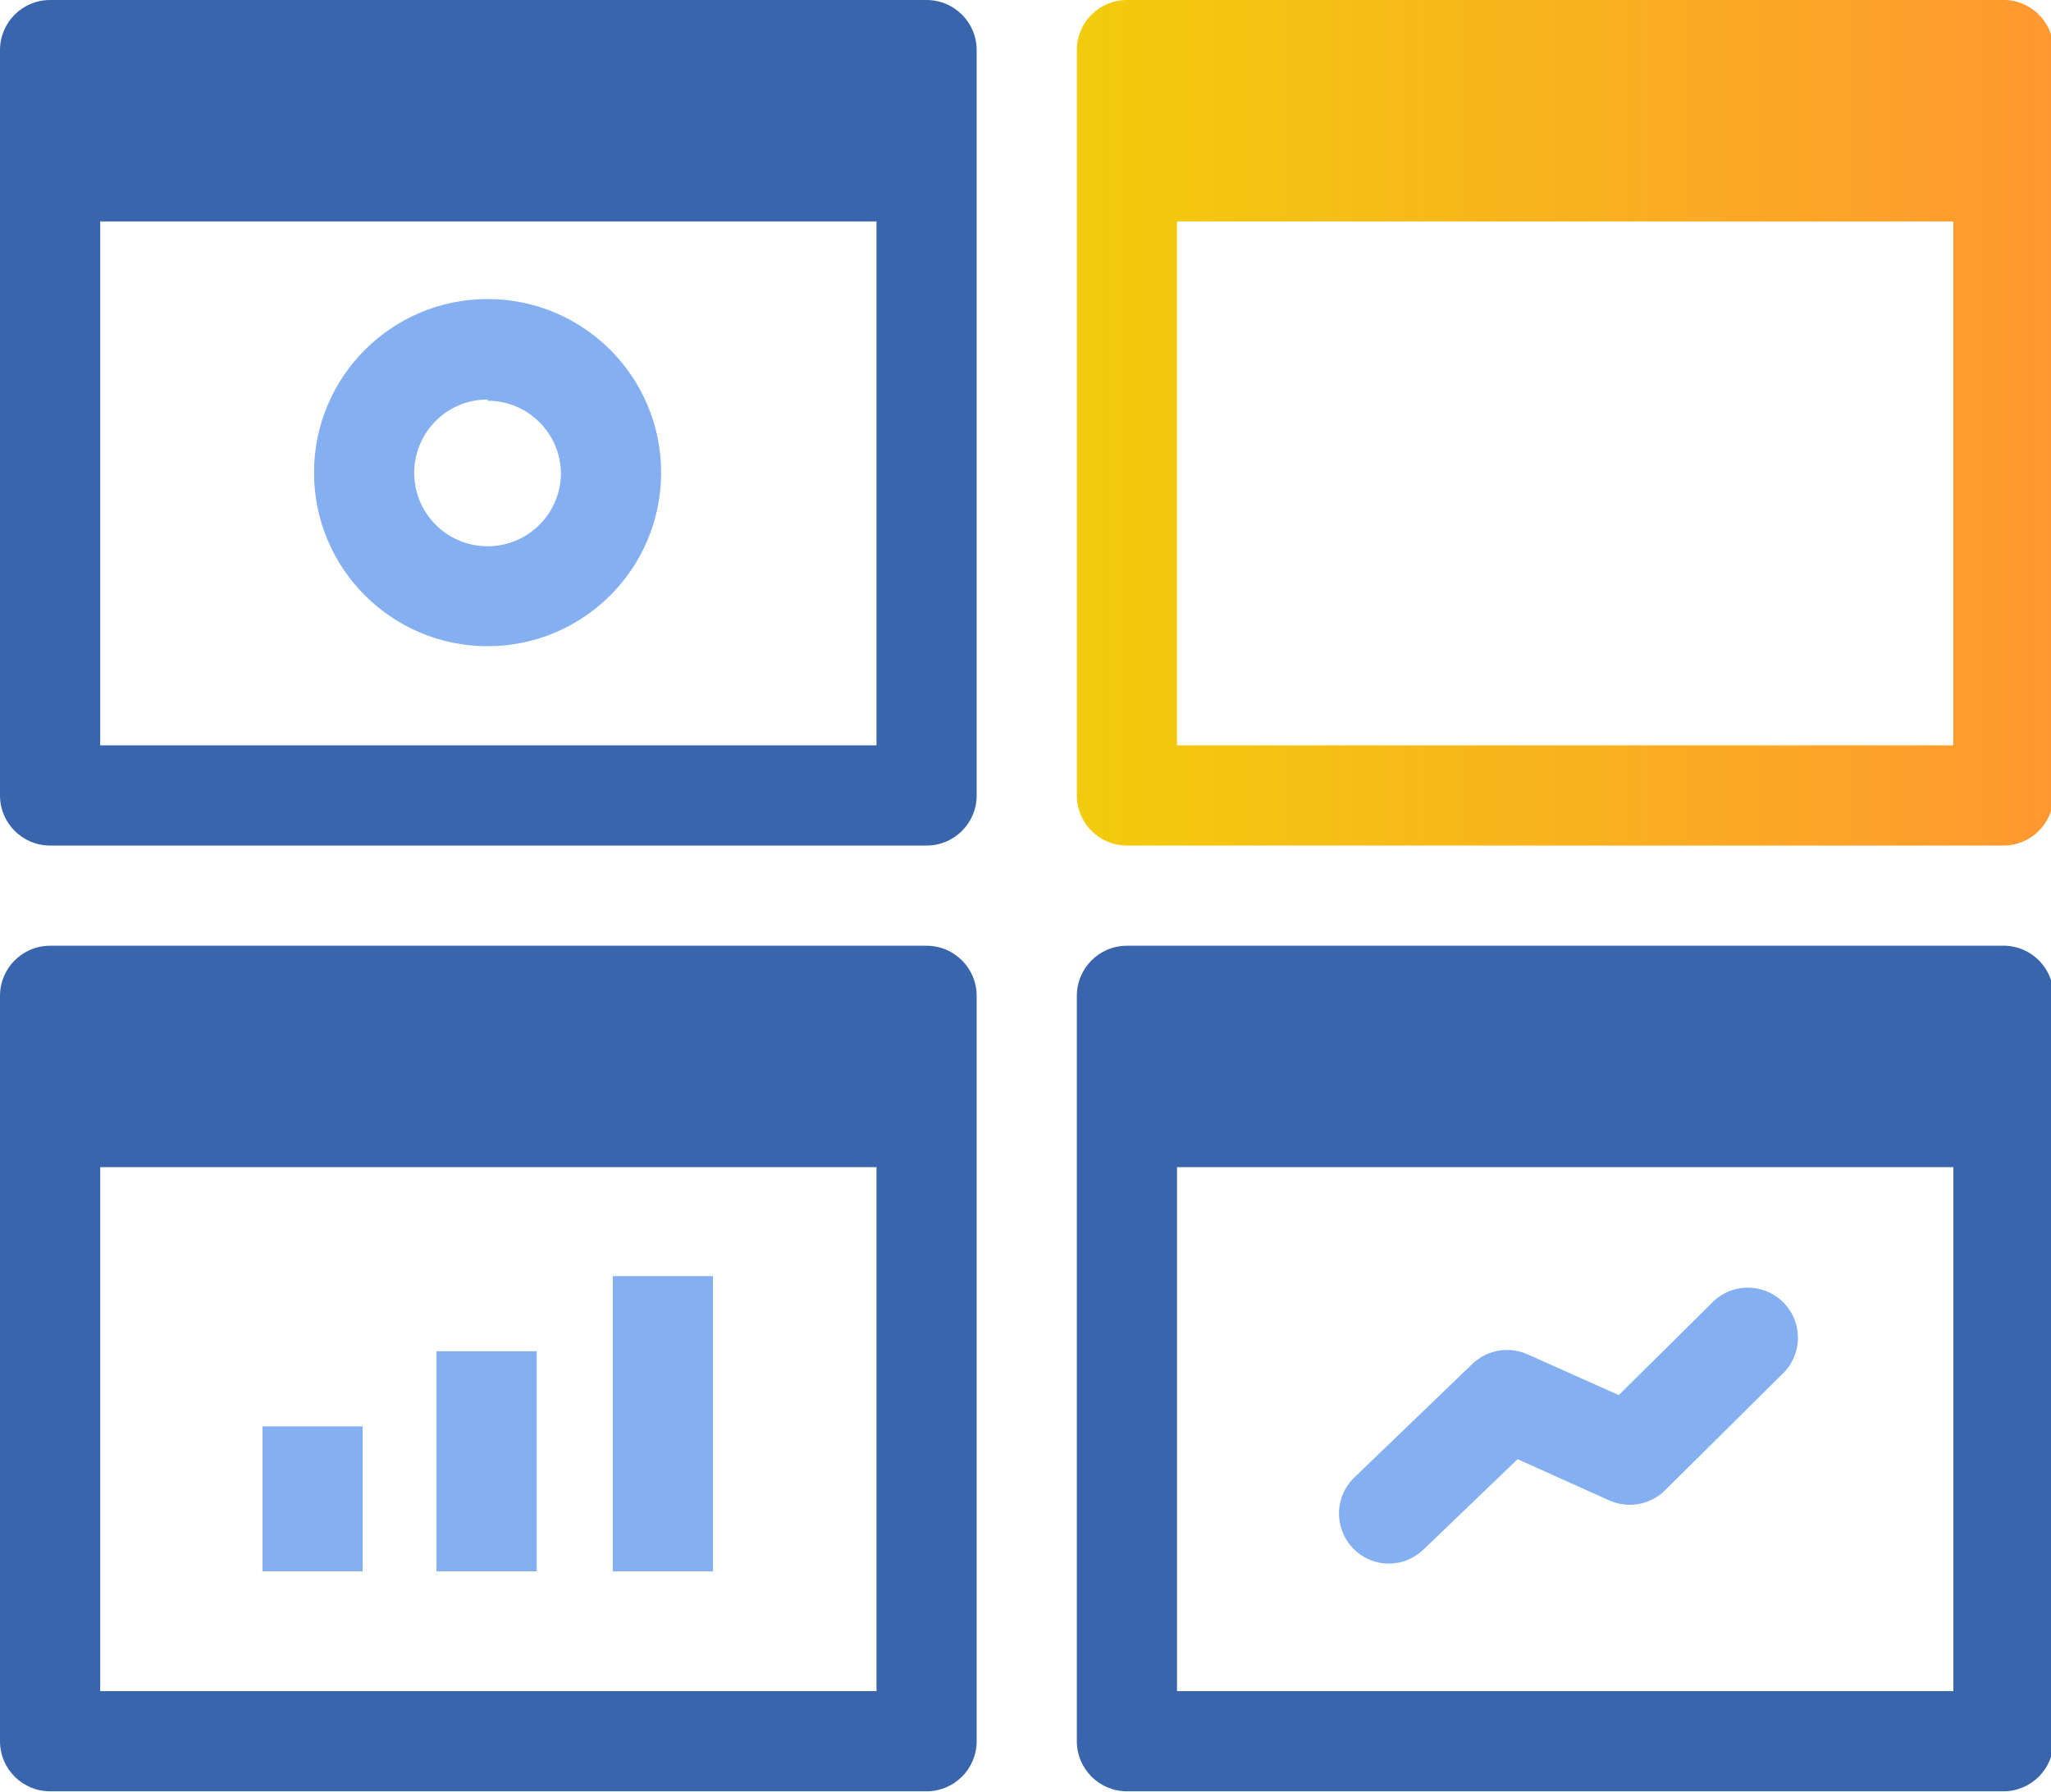
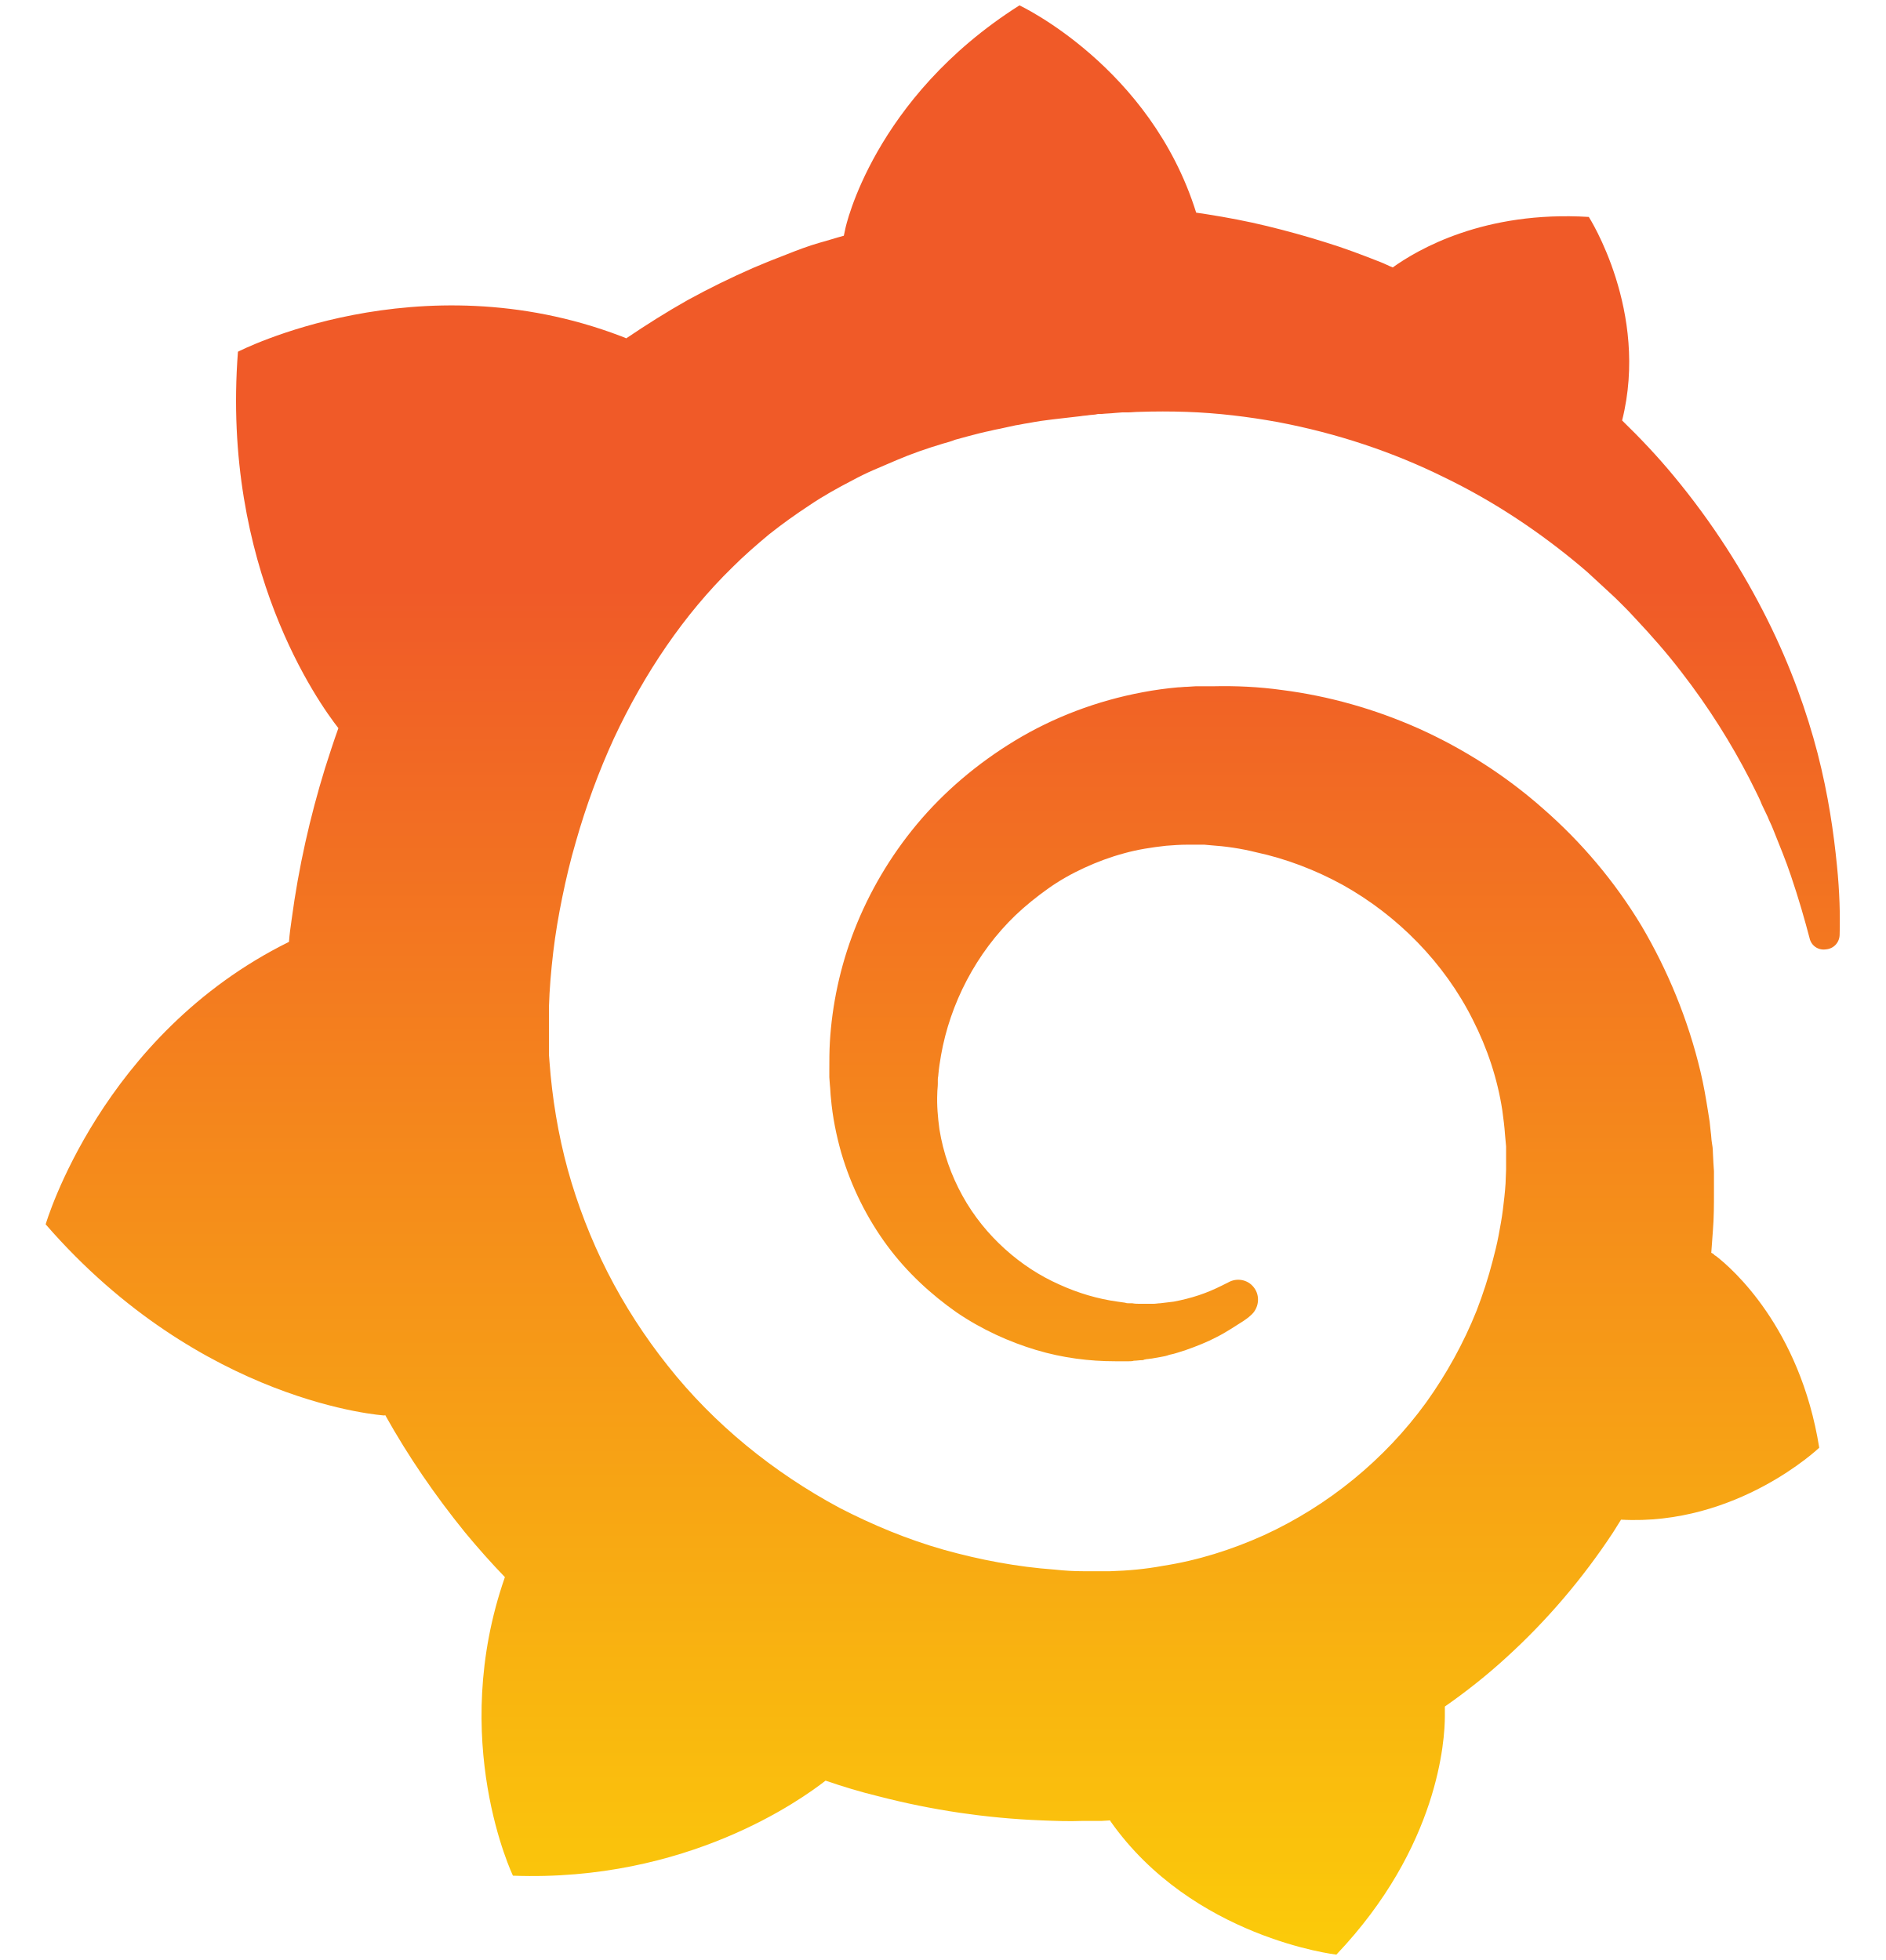
- <svg xmlns="http://www.w3.org/2000/svg" viewBox="0 0 81.9 71.52">
-   <defs>
-     <style>.cls-1{fill:#84aff1;}.cls-2{fill:#3865ab;}.cls-3{fill:url(#linear-gradient);}</style>
-     <linearGradient id="linear-gradient" x1="42.95" y1="16.88" x2="81.9" y2="16.88" gradientUnits="userSpaceOnUse">
-       <stop offset="0" stop-color="#f2cc0c" />
-       <stop offset="1" stop-color="#ff9830" />
-     </linearGradient>
-   </defs>
-   <g id="Layer_2" data-name="Layer 2">
-     <g id="Layer_1-2" data-name="Layer 1">
-       <path class="cls-1" d="M55.46,62.43A2,2,0,0,1,54.07,59l4.72-4.54a2,2,0,0,1,2.2-.39l3.65,1.63,3.68-3.64a2,2,0,1,1,2.81,2.84l-4.64,4.6a2,2,0,0,1-2.22.41L60.6,58.26l-3.76,3.61A2,2,0,0,1,55.46,62.43Z" />
-       <path class="cls-2" d="M37,0H2A2,2,0,0,0,0,2V31.76a2,2,0,0,0,2,2H37a2,2,0,0,0,2-2V2A2,2,0,0,0,37,0ZM4,29.76V8.84H35V29.76Z" />
-       <path class="cls-3" d="M79.9,0H45a2,2,0,0,0-2,2V31.76a2,2,0,0,0,2,2h35a2,2,0,0,0,2-2V2A2,2,0,0,0,79.9,0ZM47,29.76V8.84h31V29.76Z" />
-       <path class="cls-2" d="M37,37.76H2a2,2,0,0,0-2,2V69.52a2,2,0,0,0,2,2H37a2,2,0,0,0,2-2V39.76A2,2,0,0,0,37,37.76ZM4,67.52V46.6H35V67.52Z" />
-       <path class="cls-2" d="M79.9,37.76H45a2,2,0,0,0-2,2V69.52a2,2,0,0,0,2,2h35a2,2,0,0,0,2-2V39.76A2,2,0,0,0,79.9,37.76ZM47,67.52V46.6h31V67.52Z" />
-       <rect class="cls-1" x="10.48" y="56.95" width="4" height="5.79" />
-       <rect class="cls-1" x="17.43" y="53.95" width="4" height="8.79" />
-       <rect class="cls-1" x="24.47" y="50.95" width="4" height="11.79" />
-       <path class="cls-1" d="M19.47,25.8a6.93,6.93,0,1,1,6.93-6.92A6.93,6.93,0,0,1,19.47,25.8Zm0-9.85a2.93,2.93,0,1,0,2.93,2.93A2.93,2.93,0,0,0,19.47,16Z" />
-     </g>
-   </g>
+ <svg xmlns="http://www.w3.org/2000/svg" version="1.1" id="Layer_1" x="0px" y="0px" width="351px" height="365px" viewBox="0 0 351 365" style="enable-background:new 0 0 351 365;" xml:space="preserve">
+   <style type="text/css">
+ 	.st0{fill:url(#SVGID_1_);}
+ </style>
+   <g id="Layer_1_1_">
+ </g>
+   <linearGradient id="SVGID_1_" gradientUnits="userSpaceOnUse" x1="175.5" y1="30%" x2="175.5" y2="99%">
+     <stop offset="0" style="stop-color:#F05A28" />
+     <stop offset="1" style="stop-color:#FBCA0A" />
+   </linearGradient>
+   <path class="st0" d="M342,161.2c-0.6-6.1-1.6-13.1-3.6-20.9c-2-7.7-5-16.2-9.4-25c-4.4-8.8-10.1-17.9-17.5-26.8  c-2.9-3.5-6.1-6.9-9.5-10.2c5.1-20.3-6.2-37.9-6.2-37.9c-19.5-1.2-31.9,6.1-36.5,9.4c-0.8-0.3-1.5-0.7-2.3-1  c-3.3-1.3-6.7-2.6-10.3-3.7c-3.5-1.1-7.1-2.1-10.8-3c-3.7-0.9-7.4-1.6-11.2-2.2c-0.7-0.1-1.3-0.2-2-0.3  c-8.5-27.2-32.9-38.6-32.9-38.6c-27.3,17.3-32.4,41.5-32.4,41.5s-0.1,0.5-0.3,1.4c-1.5,0.4-3,0.9-4.5,1.3c-2.1,0.6-4.2,1.4-6.2,2.2  c-2.1,0.8-4.1,1.6-6.2,2.5c-4.1,1.8-8.2,3.8-12.2,6c-3.9,2.2-7.7,4.6-11.4,7.1c-0.5-0.2-1-0.4-1-0.4c-37.8-14.4-71.3,2.9-71.3,2.9  c-3.1,40.2,15.1,65.5,18.7,70.1c-0.9,2.5-1.7,5-2.5,7.5c-2.8,9.1-4.9,18.4-6.2,28.1c-0.2,1.4-0.4,2.8-0.5,4.2  C18.8,192.7,8.5,228,8.5,228c29.1,33.5,63.1,35.6,63.1,35.6c0,0,0.1-0.1,0.1-0.1c4.3,7.7,9.3,15,14.9,21.9c2.4,2.9,4.8,5.6,7.4,8.3  c-10.6,30.4,1.5,55.6,1.5,55.6c32.4,1.2,53.7-14.2,58.2-17.7c3.2,1.1,6.5,2.1,9.8,2.9c10,2.6,20.2,4.1,30.4,4.5  c2.5,0.1,5.1,0.2,7.6,0.1l1.2,0l0.8,0l1.6,0l1.6-0.1l0,0.1c15.3,21.8,42.1,24.9,42.1,24.9c19.1-20.1,20.2-40.1,20.2-44.4l0,0  c0,0,0-0.1,0-0.3c0-0.4,0-0.6,0-0.6l0,0c0-0.3,0-0.6,0-0.9c4-2.8,7.8-5.8,11.4-9.1c7.6-6.9,14.3-14.8,19.9-23.3  c0.5-0.8,1-1.6,1.5-2.4c21.6,1.2,36.9-13.4,36.9-13.4c-3.6-22.5-16.4-33.5-19.1-35.6l0,0c0,0-0.1-0.1-0.3-0.2  c-0.2-0.1-0.2-0.2-0.2-0.2c0,0,0,0,0,0c-0.1-0.1-0.3-0.2-0.5-0.3c0.1-1.4,0.2-2.7,0.3-4.1c0.2-2.4,0.2-4.9,0.2-7.3l0-1.8l0-0.9  l0-0.5c0-0.6,0-0.4,0-0.6l-0.1-1.5l-0.1-2c0-0.7-0.1-1.3-0.2-1.9c-0.1-0.6-0.1-1.3-0.2-1.9l-0.2-1.9l-0.3-1.9  c-0.4-2.5-0.8-4.9-1.4-7.4c-2.3-9.7-6.1-18.9-11-27.2c-5-8.3-11.2-15.6-18.3-21.8c-7-6.2-14.9-11.2-23.1-14.9  c-8.3-3.7-16.9-6.1-25.5-7.2c-4.3-0.6-8.6-0.8-12.9-0.7l-1.6,0l-0.4,0c-0.1,0-0.6,0-0.5,0l-0.7,0l-1.6,0.1c-0.6,0-1.2,0.1-1.7,0.1  c-2.2,0.2-4.4,0.5-6.5,0.9c-8.6,1.6-16.7,4.7-23.8,9c-7.1,4.3-13.3,9.6-18.3,15.6c-5,6-8.9,12.7-11.6,19.6c-2.7,6.9-4.2,14.1-4.6,21  c-0.1,1.7-0.1,3.5-0.1,5.2c0,0.4,0,0.9,0,1.3l0.1,1.4c0.1,0.8,0.1,1.7,0.2,2.5c0.3,3.5,1,6.9,1.9,10.1c1.9,6.5,4.9,12.4,8.6,17.4  c3.7,5,8.2,9.1,12.9,12.4c4.7,3.2,9.8,5.5,14.8,7c5,1.5,10,2.1,14.7,2.1c0.6,0,1.2,0,1.7,0c0.3,0,0.6,0,0.9,0c0.3,0,0.6,0,0.9-0.1  c0.5,0,1-0.1,1.5-0.1c0.1,0,0.3,0,0.4-0.1l0.5-0.1c0.3,0,0.6-0.1,0.9-0.1c0.6-0.1,1.1-0.2,1.7-0.3c0.6-0.1,1.1-0.2,1.6-0.4  c1.1-0.2,2.1-0.6,3.1-0.9c2-0.7,4-1.5,5.7-2.4c1.8-0.9,3.4-2,5-3c0.4-0.3,0.9-0.6,1.3-1c1.6-1.3,1.9-3.7,0.6-5.3  c-1.1-1.4-3.1-1.8-4.7-0.9c-0.4,0.2-0.8,0.4-1.2,0.6c-1.4,0.7-2.8,1.3-4.3,1.8c-1.5,0.5-3.1,0.9-4.7,1.2c-0.8,0.1-1.6,0.2-2.5,0.3  c-0.4,0-0.8,0.1-1.3,0.1c-0.4,0-0.9,0-1.2,0c-0.4,0-0.8,0-1.2,0c-0.5,0-1,0-1.5-0.1c0,0-0.3,0-0.1,0l-0.2,0l-0.3,0  c-0.2,0-0.5,0-0.7-0.1c-0.5-0.1-0.9-0.1-1.4-0.2c-3.7-0.5-7.4-1.6-10.9-3.2c-3.6-1.6-7-3.8-10.1-6.6c-3.1-2.8-5.8-6.1-7.9-9.9  c-2.1-3.8-3.6-8-4.3-12.4c-0.3-2.2-0.5-4.5-0.4-6.7c0-0.6,0.1-1.2,0.1-1.8c0,0.2,0-0.1,0-0.1l0-0.2l0-0.5c0-0.3,0.1-0.6,0.1-0.9  c0.1-1.2,0.3-2.4,0.5-3.6c1.7-9.6,6.5-19,13.9-26.1c1.9-1.8,3.9-3.4,6-4.9c2.1-1.5,4.4-2.8,6.8-3.9c2.4-1.1,4.8-2,7.4-2.7  c2.5-0.7,5.1-1.1,7.8-1.4c1.3-0.1,2.6-0.2,4-0.2c0.4,0,0.6,0,0.9,0l1.1,0l0.7,0c0.3,0,0,0,0.1,0l0.3,0l1.1,0.1  c2.9,0.2,5.7,0.6,8.5,1.3c5.6,1.2,11.1,3.3,16.2,6.1c10.2,5.7,18.9,14.5,24.2,25.1c2.7,5.3,4.6,11,5.5,16.9c0.2,1.5,0.4,3,0.5,4.5  l0.1,1.1l0.1,1.1c0,0.4,0,0.8,0,1.1c0,0.4,0,0.8,0,1.1l0,1l0,1.1c0,0.7-0.1,1.9-0.1,2.6c-0.1,1.6-0.3,3.3-0.5,4.9  c-0.2,1.6-0.5,3.2-0.8,4.8c-0.3,1.6-0.7,3.2-1.1,4.7c-0.8,3.1-1.8,6.2-3,9.3c-2.4,6-5.6,11.8-9.4,17.1  c-7.7,10.6-18.2,19.2-30.2,24.7c-6,2.7-12.3,4.7-18.8,5.7c-3.2,0.6-6.5,0.9-9.8,1l-0.6,0l-0.5,0l-1.1,0l-1.6,0l-0.8,0  c0.4,0-0.1,0-0.1,0l-0.3,0c-1.8,0-3.5-0.1-5.3-0.3c-7-0.5-13.9-1.8-20.7-3.7c-6.7-1.9-13.2-4.6-19.4-7.8  c-12.3-6.6-23.4-15.6-32-26.5c-4.3-5.4-8.1-11.3-11.2-17.4c-3.1-6.1-5.6-12.6-7.4-19.1c-1.8-6.6-2.9-13.3-3.4-20.1l-0.1-1.3l0-0.3  l0-0.3l0-0.6l0-1.1l0-0.3l0-0.4l0-0.8l0-1.6l0-0.3c0,0,0,0.1,0-0.1l0-0.6c0-0.8,0-1.7,0-2.5c0.1-3.3,0.4-6.8,0.8-10.2  c0.4-3.4,1-6.9,1.7-10.3c0.7-3.4,1.5-6.8,2.5-10.2c1.9-6.7,4.3-13.2,7.1-19.3c5.7-12.2,13.1-23.1,22-31.8c2.2-2.2,4.5-4.2,6.9-6.2  c2.4-1.9,4.9-3.7,7.5-5.4c2.5-1.7,5.2-3.2,7.9-4.6c1.3-0.7,2.7-1.4,4.1-2c0.7-0.3,1.4-0.6,2.1-0.9c0.7-0.3,1.4-0.6,2.1-0.9  c2.8-1.2,5.7-2.2,8.7-3.1c0.7-0.2,1.5-0.4,2.2-0.7c0.7-0.2,1.5-0.4,2.2-0.6c1.5-0.4,3-0.8,4.5-1.1c0.7-0.2,1.5-0.3,2.3-0.5  c0.8-0.2,1.5-0.3,2.3-0.5c0.8-0.1,1.5-0.3,2.3-0.4l1.1-0.2l1.2-0.2c0.8-0.1,1.5-0.2,2.3-0.3c0.9-0.1,1.7-0.2,2.6-0.3  c0.7-0.1,1.9-0.2,2.6-0.3c0.5-0.1,1.1-0.1,1.6-0.2l1.1-0.1l0.5-0.1l0.6,0c0.9-0.1,1.7-0.1,2.6-0.2l1.3-0.1c0,0,0.5,0,0.1,0l0.3,0  l0.6,0c0.7,0,1.5-0.1,2.2-0.1c2.9-0.1,5.9-0.1,8.8,0c5.8,0.2,11.5,0.9,17,1.9c11.1,2.1,21.5,5.6,31,10.3  c9.5,4.6,17.9,10.3,25.3,16.5c0.5,0.4,0.9,0.8,1.4,1.2c0.4,0.4,0.9,0.8,1.3,1.2c0.9,0.8,1.7,1.6,2.6,2.4c0.9,0.8,1.7,1.6,2.5,2.4  c0.8,0.8,1.6,1.6,2.4,2.5c3.1,3.3,6,6.6,8.6,10c5.2,6.7,9.4,13.5,12.7,19.9c0.2,0.4,0.4,0.8,0.6,1.2c0.2,0.4,0.4,0.8,0.6,1.2  c0.4,0.8,0.8,1.6,1.1,2.4c0.4,0.8,0.7,1.5,1.1,2.3c0.3,0.8,0.7,1.5,1,2.3c1.2,3,2.4,5.9,3.3,8.6c1.5,4.4,2.6,8.3,3.5,11.7  c0.3,1.4,1.6,2.3,3,2.1c1.5-0.1,2.6-1.3,2.6-2.8C342.6,170.4,342.5,166.1,342,161.2z" />
</svg>
